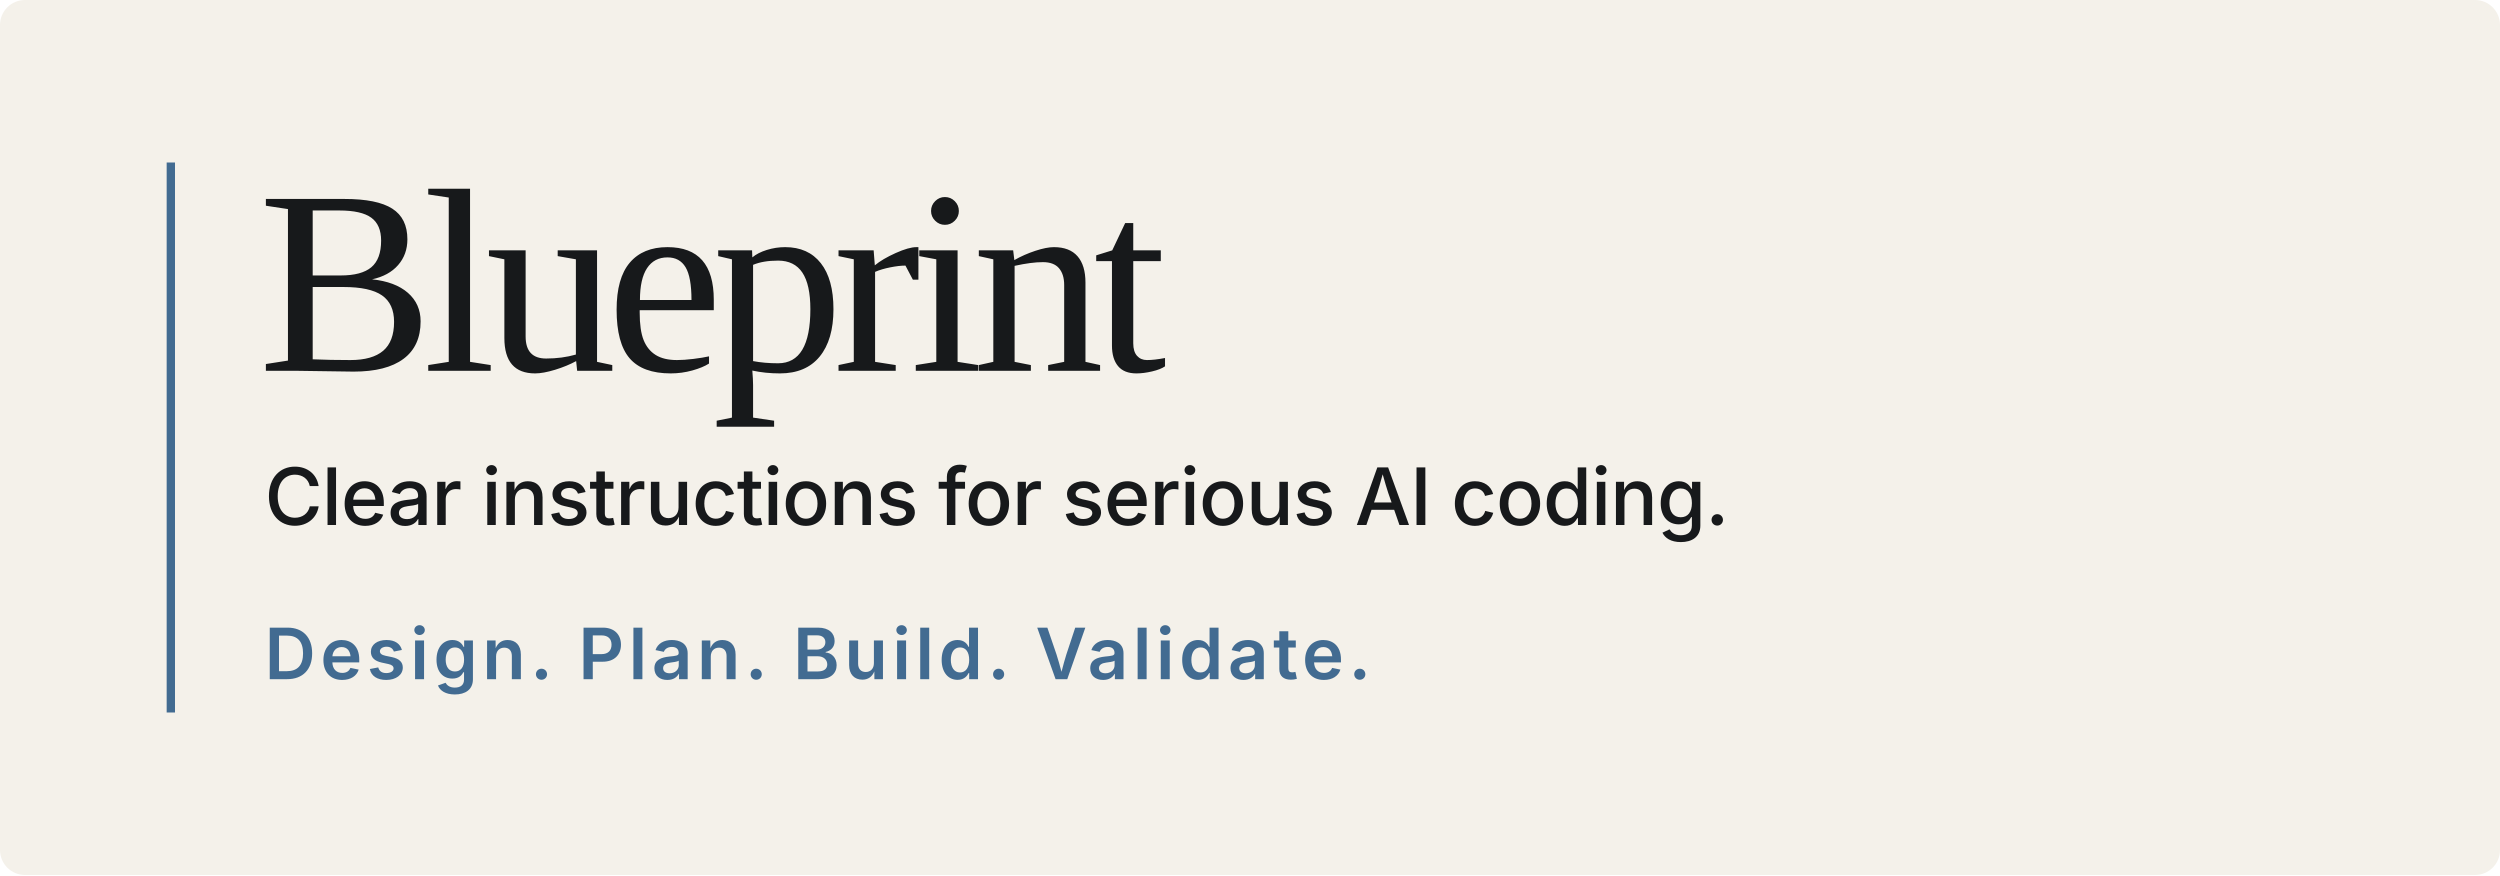
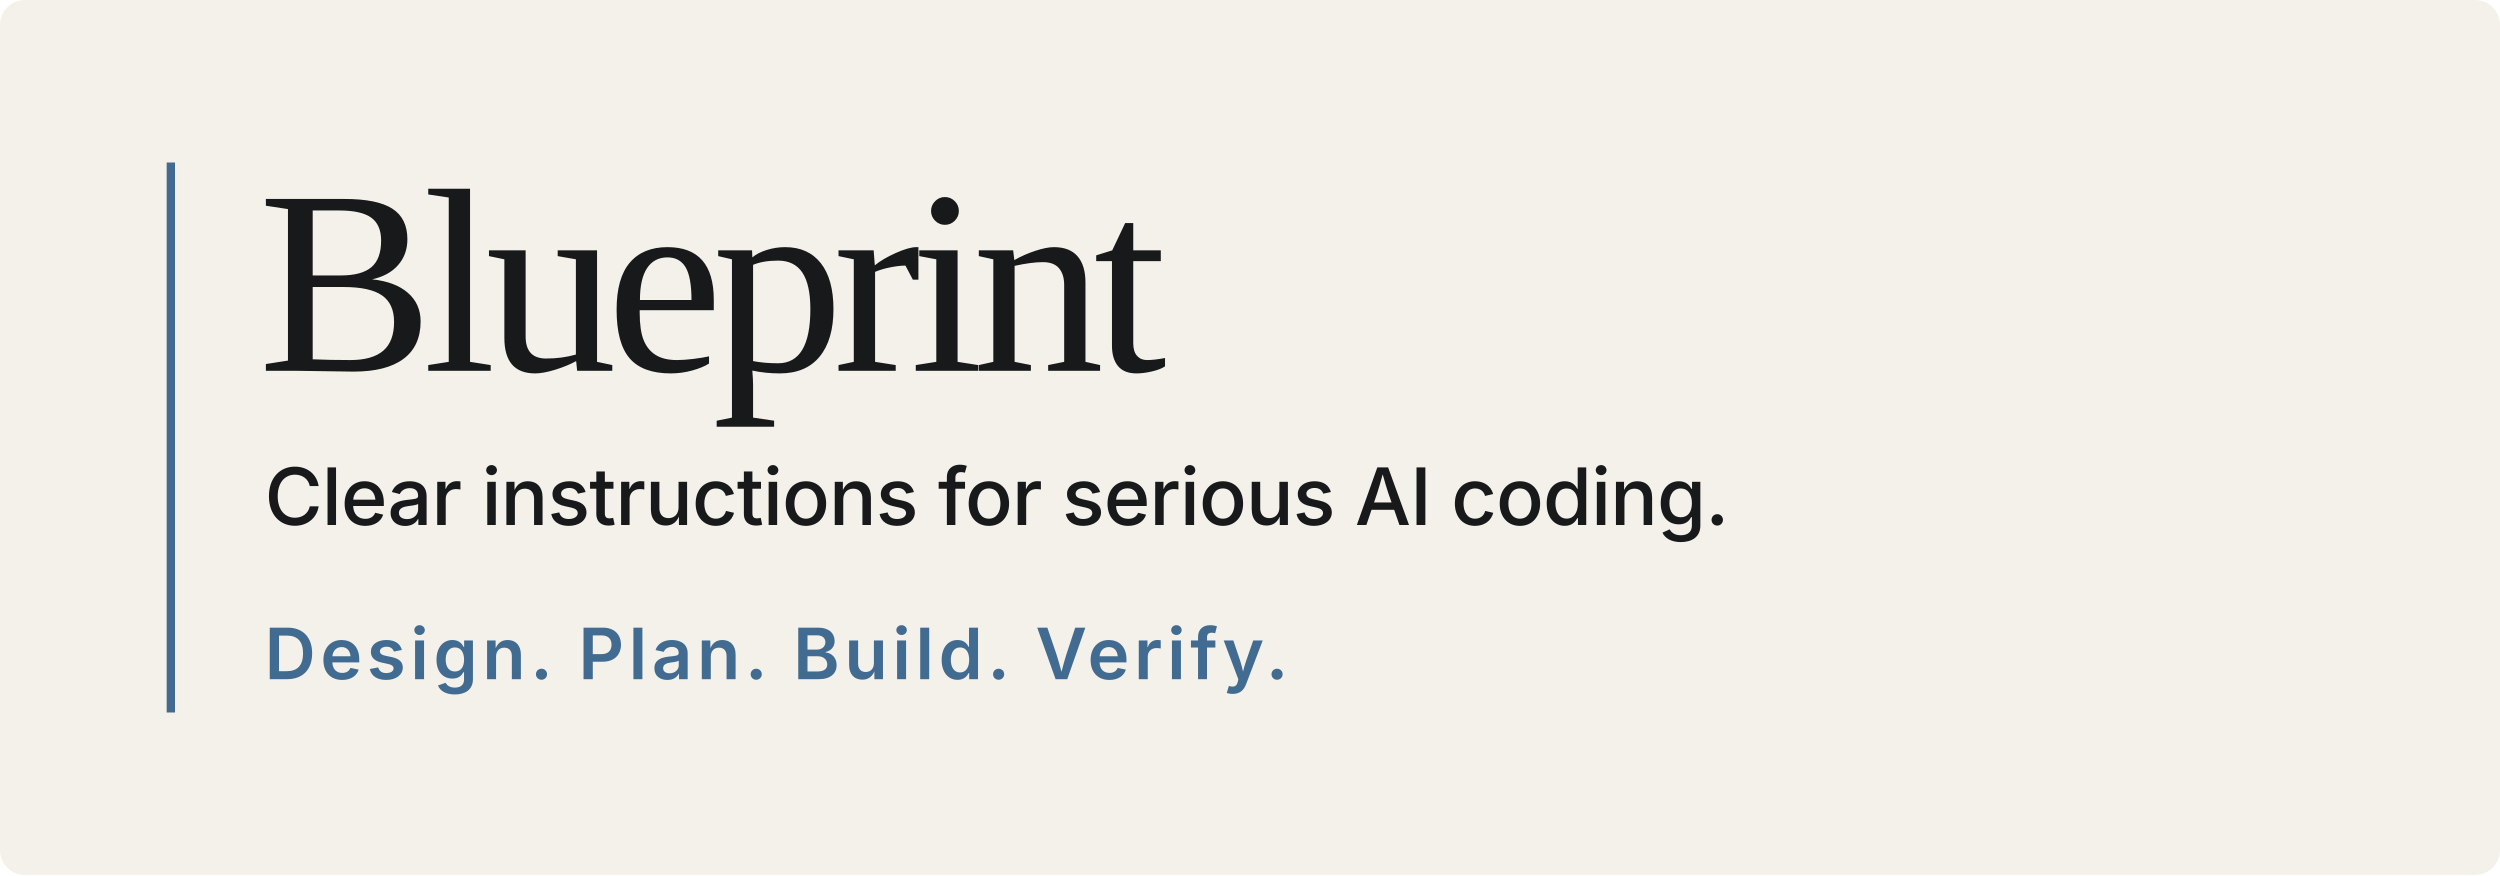
<svg xmlns="http://www.w3.org/2000/svg" width="1200" height="420" viewBox="0 0 1200 420" role="img" aria-labelledby="title description">
  <rect width="1200" height="420" rx="12" fill="#f4f1ea" />
  <path d="M82 78v264" stroke="#426b91" stroke-width="4" />
  <g transform="translate(124 0)" fill="#17191b">
    <text x="0" y="178" font-family="Georgia, Times New Roman, serif" font-size="126" font-weight="400" letter-spacing="-5">Blueprint</text>
    <text x="3" y="252" font-family="Inter, ui-sans-serif, system-ui, -apple-system, BlinkMacSystemFont, Segoe UI, sans-serif" font-size="38" font-weight="450" letter-spacing="-0.4">Clear instructions for serious AI coding.</text>
-     <text x="3" y="326" fill="#426b91" font-family="Inter, ui-sans-serif, system-ui, -apple-system, BlinkMacSystemFont, Segoe UI, sans-serif" font-size="34" font-weight="600" letter-spacing="2.2">Design. Plan. Build. Validate.</text>
+     <text x="3" y="326" fill="#426b91" font-family="Inter, ui-sans-serif, system-ui, -apple-system, BlinkMacSystemFont, Segoe UI, sans-serif" font-size="34" font-weight="600" letter-spacing="2.2">Design. Plan. Build. Verify.</text>
  </g>
</svg>
